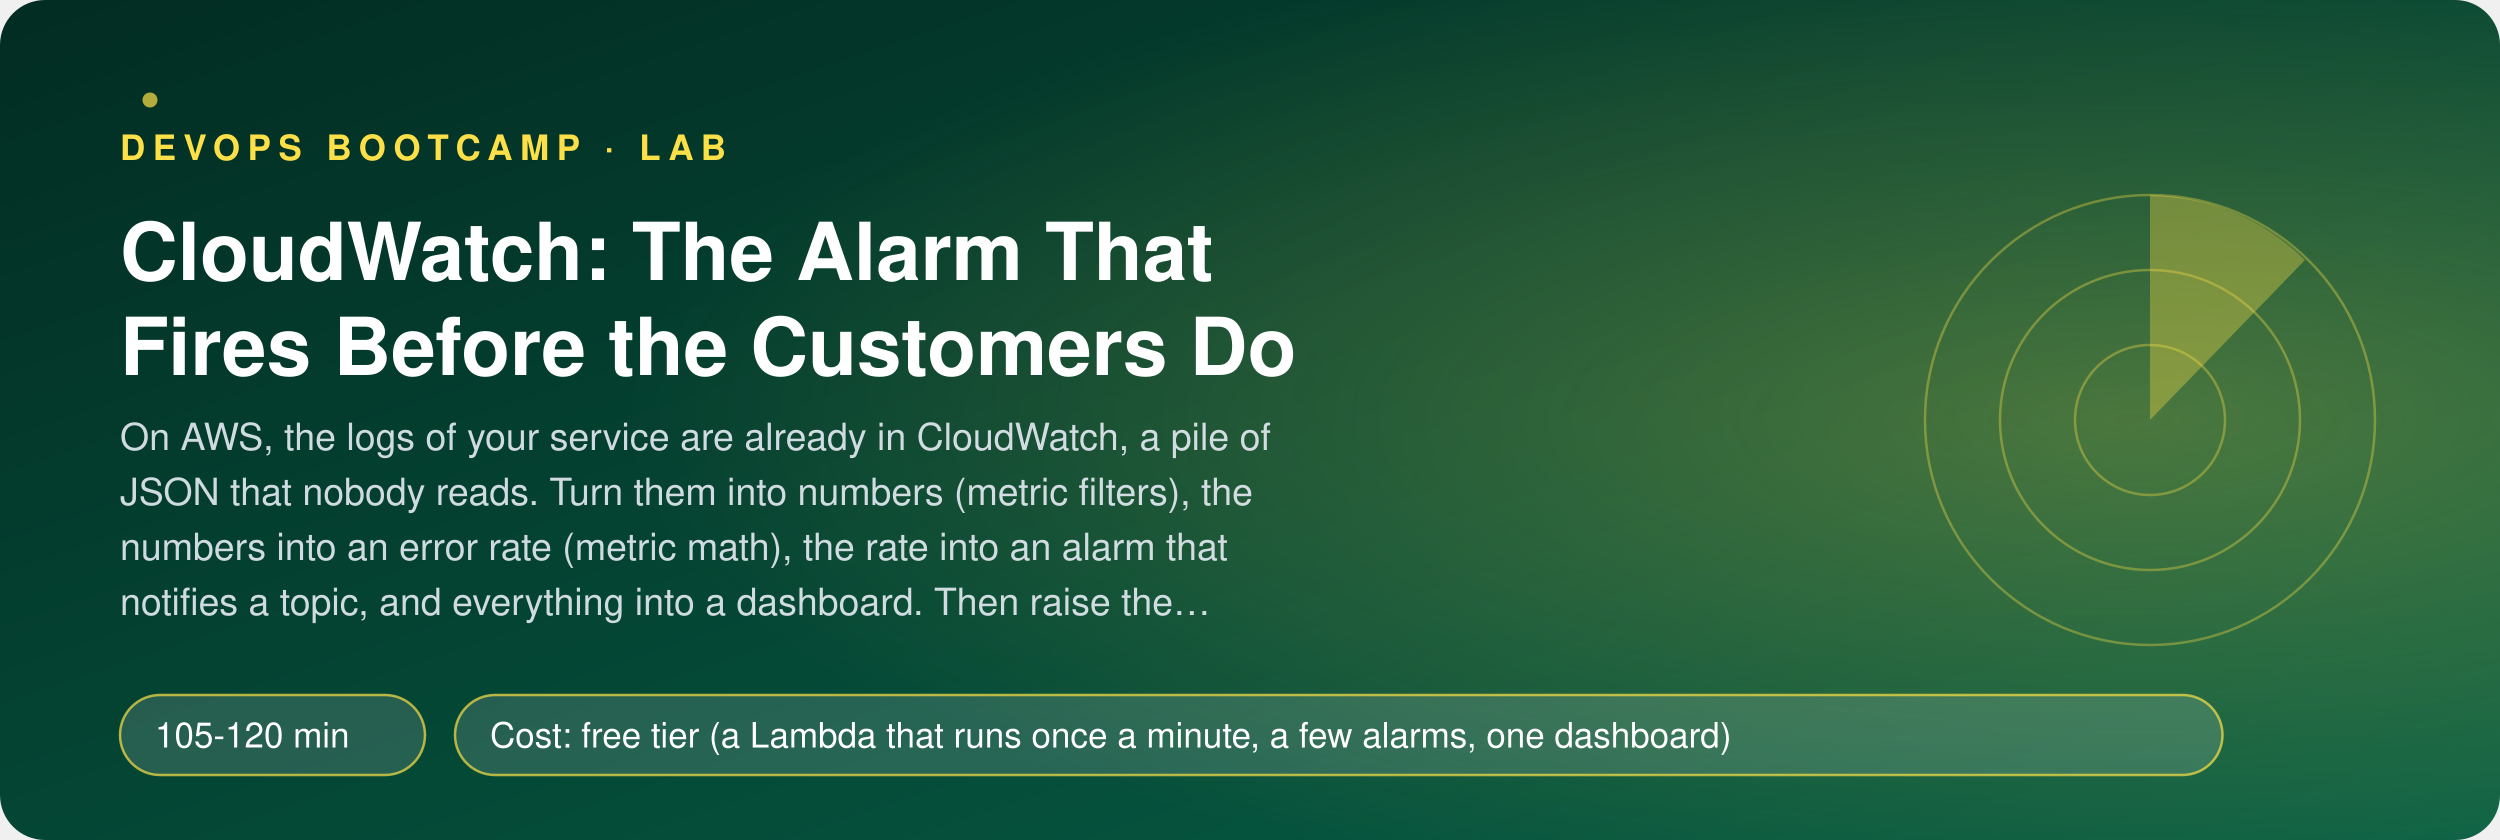
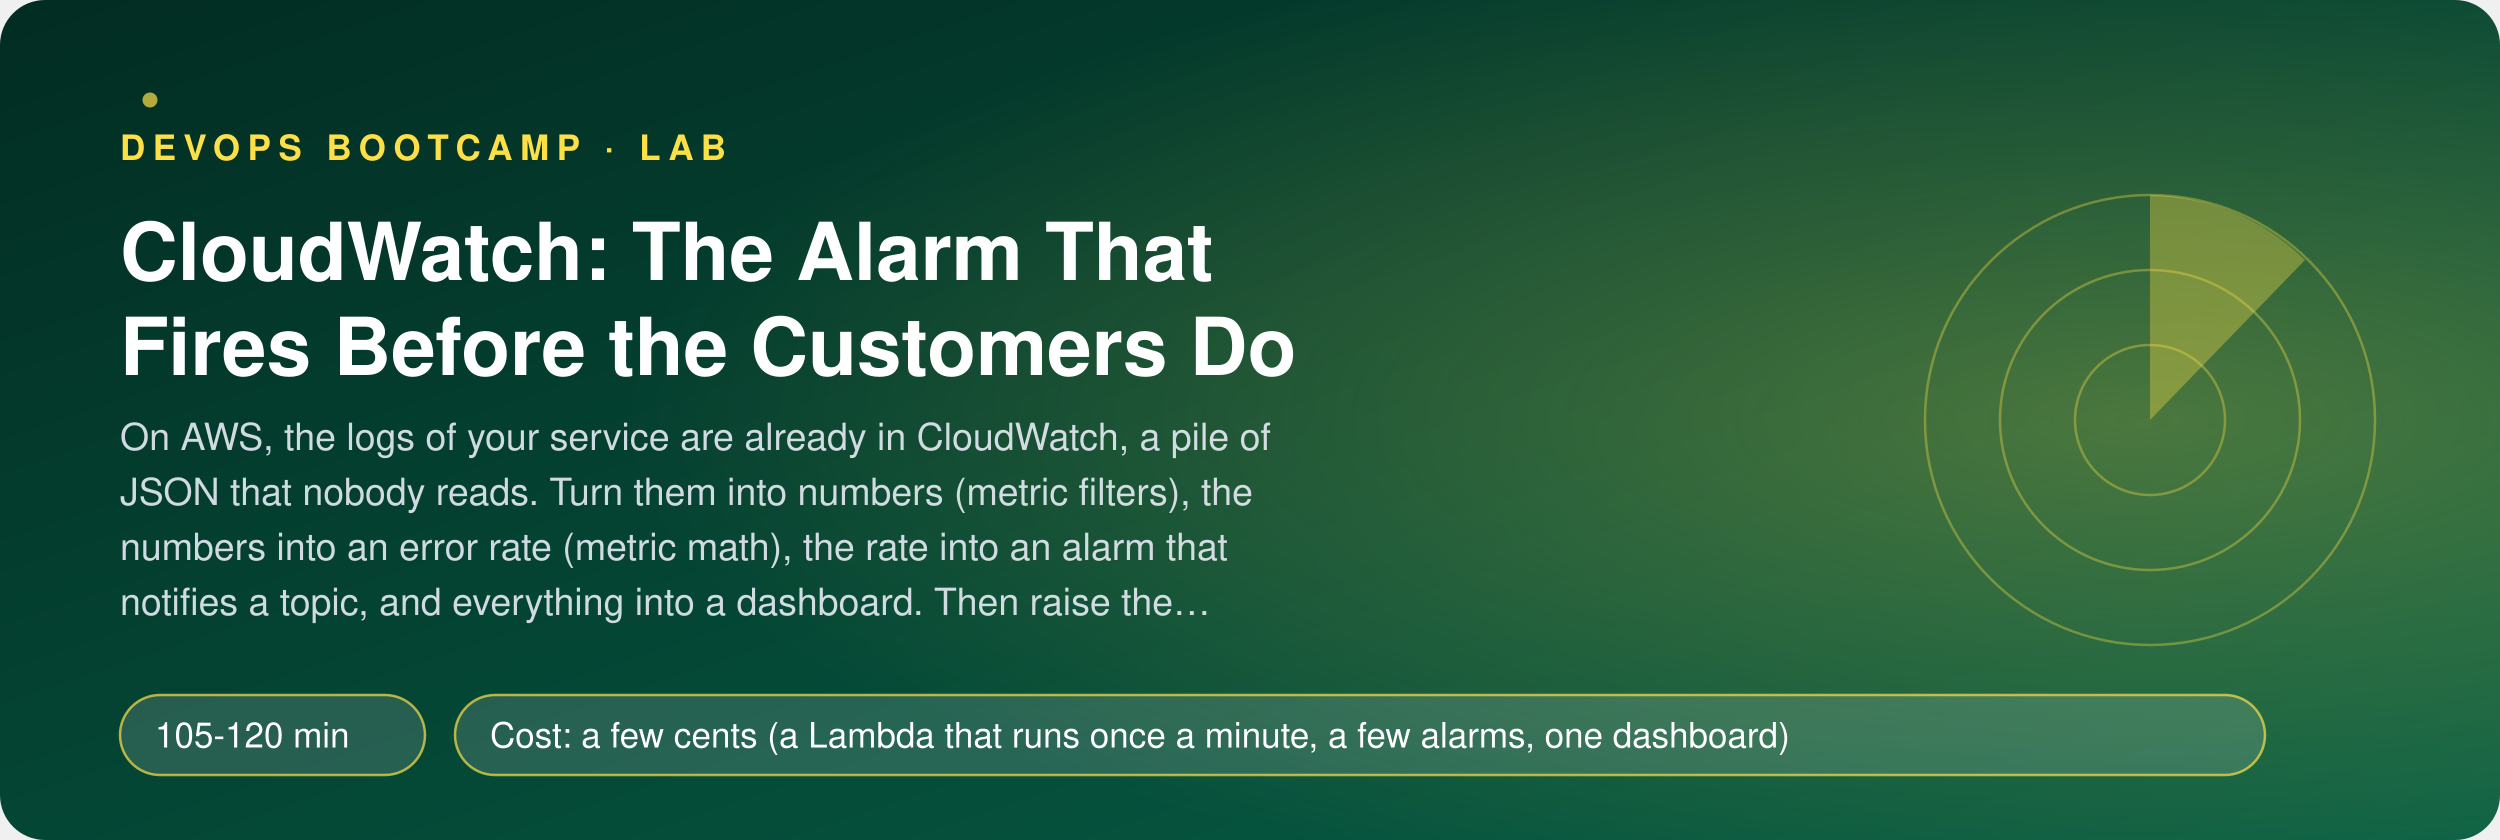
<svg xmlns="http://www.w3.org/2000/svg" width="1000" height="336" viewBox="0 0 1000 336" role="img" aria-label="CloudWatch: The Alarm That Fires Before the Customers Do">
  <defs>
    <linearGradient id="bg" x1="0" y1="0" x2="1" y2="1">
      <stop offset="0" stop-color="#022c22" />
      <stop offset="1" stop-color="#065f46" />
    </linearGradient>
    <radialGradient id="glow" cx=".85" cy=".5" r=".6">
      <stop offset="0" stop-color="#fde047" stop-opacity=".28" />
      <stop offset="1" stop-color="#fde047" stop-opacity="0" />
    </radialGradient>
  </defs>
  <rect width="1000" height="336" rx="18" fill="url(#bg)" />
  <rect width="1000" height="336" rx="18" fill="url(#glow)" />
  <circle cx="60" cy="40" r="3" fill="#fde047" opacity=".7">
    <animate attributeName="opacity" values=".2;.9;.2" dur="3s" repeatCount="indefinite" />
  </circle>
  <text x="48" y="64" font-size="14" letter-spacing="3" fill="#fde047" font-family="Segoe UI,Helvetica,Arial,sans-serif" font-weight="700">DEVOPS BOOTCAMP · LAB</text>
  <text x="48" y="112" font-size="32" font-weight="800" fill="#ffffff" font-family="Segoe UI,Helvetica,Arial,sans-serif">CloudWatch: The Alarm That</text>
  <text x="48" y="150" font-size="32" font-weight="800" fill="#ffffff" font-family="Segoe UI,Helvetica,Arial,sans-serif">Fires Before the Customers Do</text>
  <text x="48" y="180" font-size="15" fill="#e2e8f0" opacity=".92" font-family="Segoe UI,Helvetica,Arial,sans-serif">On AWS, the logs of your service are already in CloudWatch, a pile of</text>
  <text x="48" y="202" font-size="15" fill="#e2e8f0" opacity=".92" font-family="Segoe UI,Helvetica,Arial,sans-serif">JSON that nobody reads. Turn them into numbers (metric filters), the</text>
  <text x="48" y="224" font-size="15" fill="#e2e8f0" opacity=".92" font-family="Segoe UI,Helvetica,Arial,sans-serif">numbers into an error rate (metric math), the rate into an alarm that</text>
  <text x="48" y="246" font-size="15" fill="#e2e8f0" opacity=".92" font-family="Segoe UI,Helvetica,Arial,sans-serif">notifies a topic, and everything into a dashboard. Then raise the…</text>
  <rect x="48" y="278" width="122" height="32" rx="16" fill="#ffffff" fill-opacity=".14" stroke="#fde047" stroke-opacity=".7" />
  <text x="62" y="299" font-size="14" fill="#ffffff" font-family="Segoe UI,Helvetica,Arial,sans-serif">105-120 min</text>
-   <rect x="182" y="278" width="707" height="32" rx="16" fill="#ffffff" fill-opacity=".14" stroke="#fde047" stroke-opacity=".7" />
-   <text x="196" y="299" font-size="14" fill="#ffffff" font-family="Segoe UI,Helvetica,Arial,sans-serif">Cost: free tier (a Lambda that runs once a minute, a few alarms, one dashboard)</text>
+   <rect x="182" y="278" width="724" height="32" rx="16" fill="#ffffff" fill-opacity=".14" stroke="#fde047" stroke-opacity=".7" />
+   <text x="196" y="299" font-size="14" fill="#ffffff" font-family="Segoe UI,Helvetica,Arial,sans-serif">Cost: a few cents (a Lambda that runs once a minute, a few alarms, one dashboard)</text>
  <g transform="translate(750,68)">
    <circle cx="110" cy="100" r="30" fill="none" stroke="#fde047" stroke-opacity=".35" />
    <circle cx="110" cy="100" r="60" fill="none" stroke="#fde047" stroke-opacity=".35" />
    <circle cx="110" cy="100" r="90" fill="none" stroke="#fde047" stroke-opacity=".35" />
    <path d="M110 100 L110 10 A90 90 0 0 1 172 36 Z" fill="#fde047" opacity=".35">
      <animateTransform attributeName="transform" type="rotate" from="0 110 100" to="360 110 100" dur="4s" repeatCount="indefinite" />
    </path>
    <circle cx="150" cy="60" r="5" fill="#fde047" opacity="0">
      <animate attributeName="opacity" values="0;1;0" dur="4s" begin="0.0s" repeatCount="indefinite" />
    </circle>
    <circle cx="70" cy="120" r="5" fill="#fde047" opacity="0">
      <animate attributeName="opacity" values="0;1;0" dur="4s" begin="1.3s" repeatCount="indefinite" />
    </circle>
    <circle cx="140" cy="140" r="5" fill="#fde047" opacity="0">
      <animate attributeName="opacity" values="0;1;0" dur="4s" begin="2.6s" repeatCount="indefinite" />
    </circle>
  </g>
</svg>
